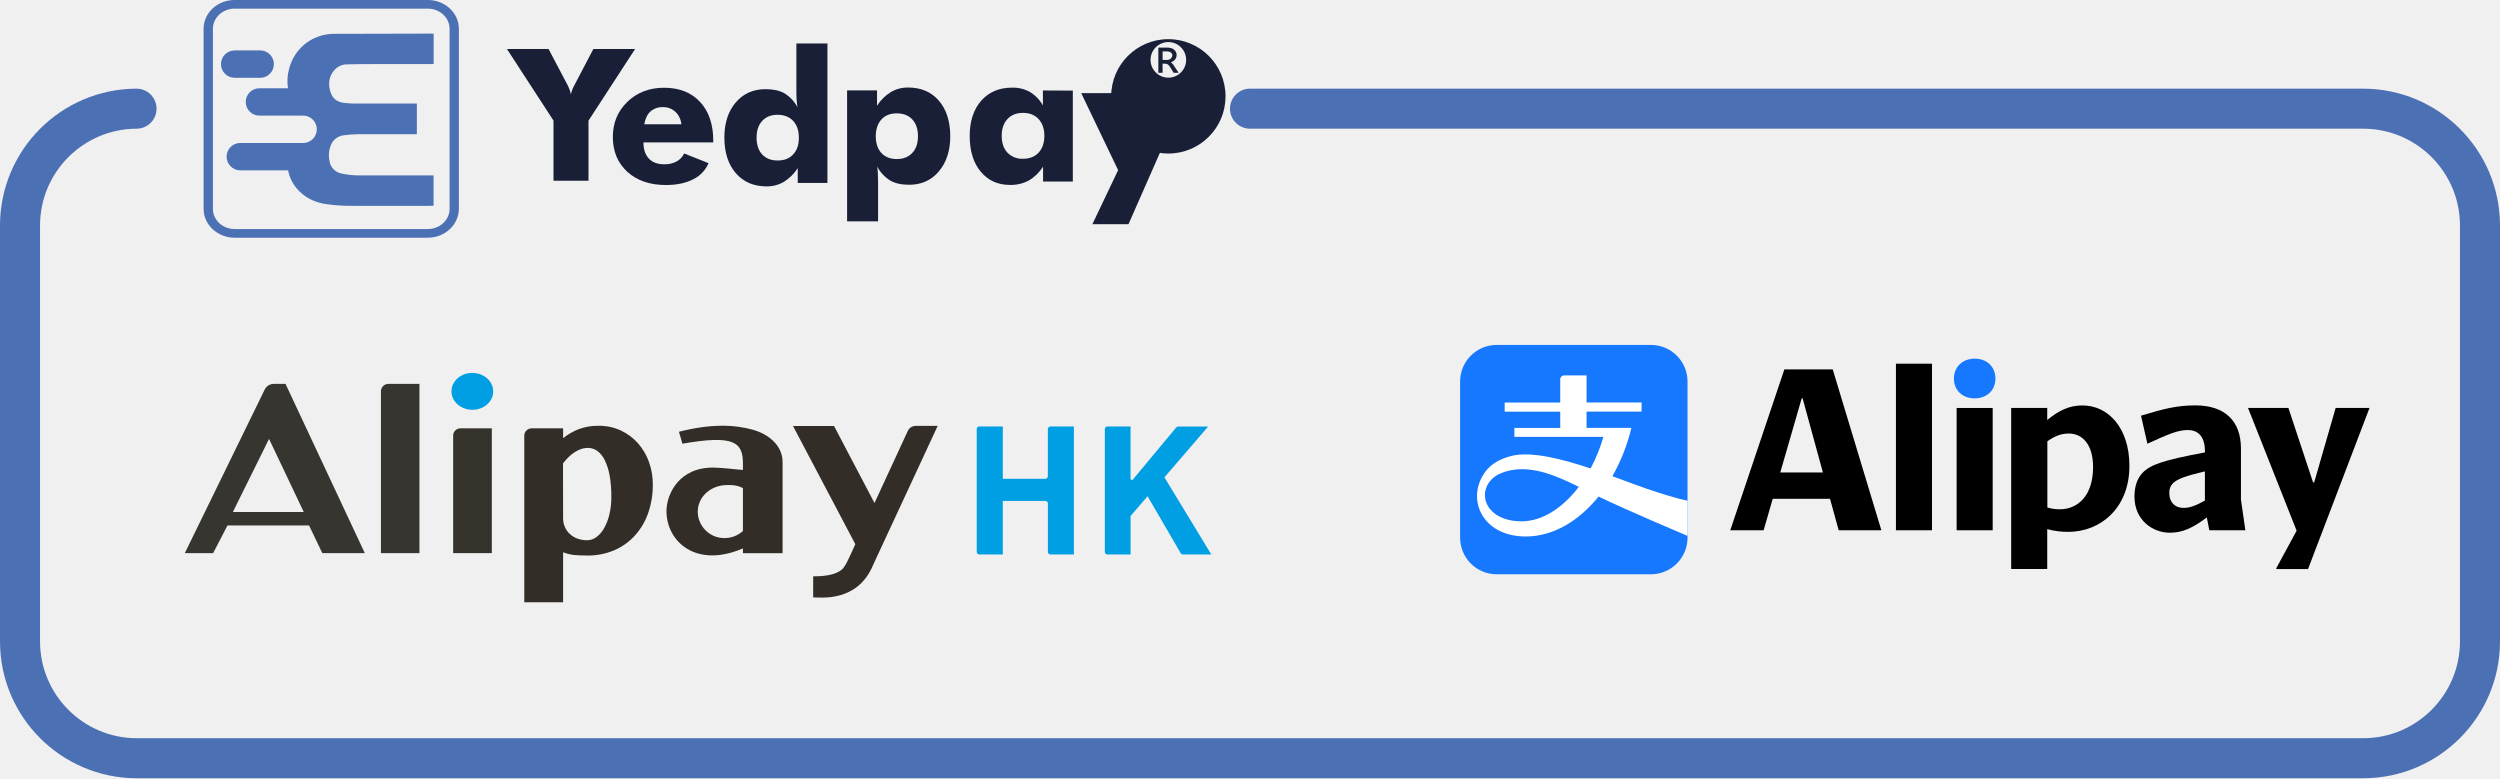
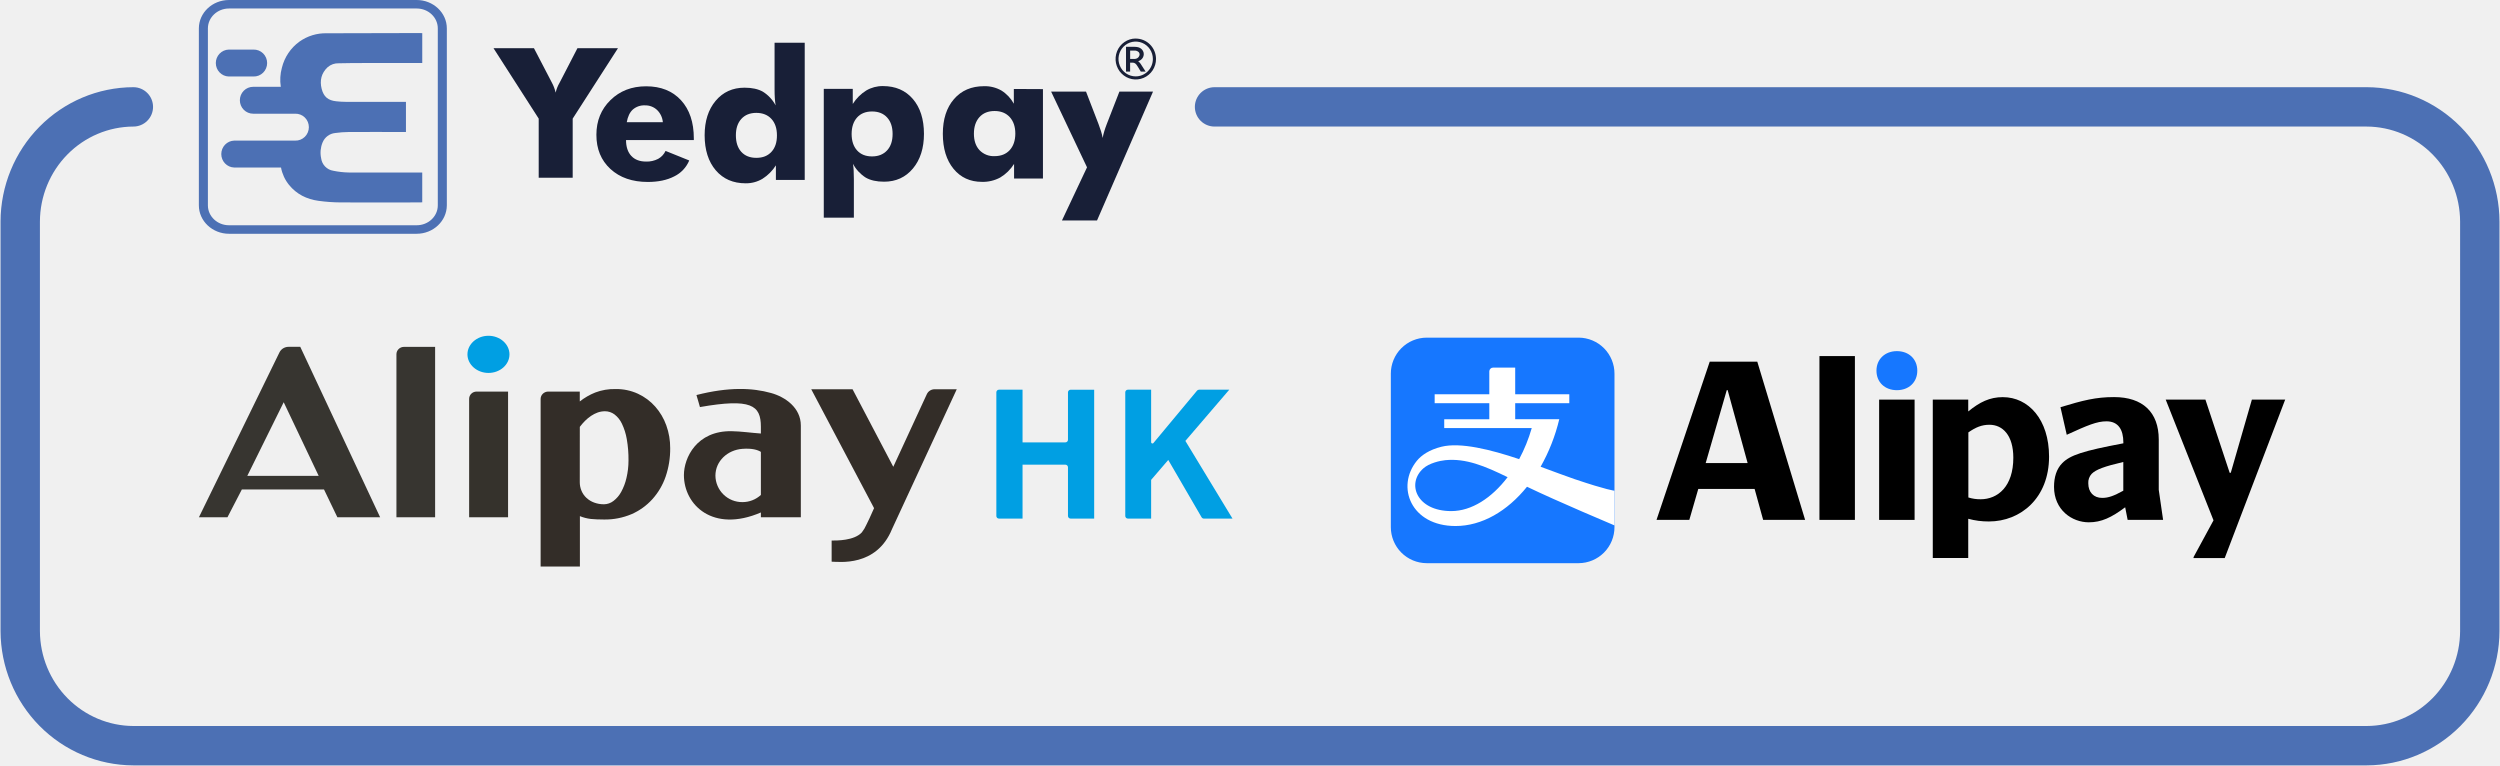
- <svg xmlns="http://www.w3.org/2000/svg" viewBox="0 0 1544.99 480.96">
-   <defs>
-     <style>.cls-1{fill:#181f37;}.cls-1,.cls-2,.cls-4,.cls-5,.cls-6,.cls-7{fill-rule:evenodd;}.cls-2{fill:#4c70b4;}.cls-3{fill:none;stroke:#4c70b4;stroke-linecap:round;stroke-miterlimit:10;stroke-width:24.74px;}.cls-4{fill:#373530;}.cls-5{fill:#35322c;}.cls-6{fill:#332d28;}.cls-7{fill:#009fe3;}.cls-8{fill:#1677ff;}.cls-9{fill:#fff;}</style>
-   </defs>
-   <g id="Layer_2" data-name="Layer 2">
-     <g id="Layer_1-2" data-name="Layer 1">
-       <g id="Layer_2-2" data-name="Layer 2-2">
-         <g id="Layer_1-2-2" data-name="Layer 1-2-2">
-           <g id="Group">
-             <path id="Fill-4" class="cls-1" d="M342.06,111.68V74.53L313.29,30.27H339l11.07,21,.34.64a25.33,25.33,0,0,1,2.41,6.28,21.78,21.78,0,0,1,2.42-6.06c.22-.41.38-.68.45-.84l11-21h25.79L363.69,74.55V111.7H342.06" />
-             <path id="Fill-5" class="cls-1" d="M421.07,76.78a12,12,0,0,0-3.68-7.68,10.87,10.87,0,0,0-7.67-2.89A11.13,11.13,0,0,0,402,68.85c-1.94,1.76-3.21,4.41-3.84,7.93ZM440.79,88H397.64c0,4.33,1.16,7.67,3.37,10s5.34,3.53,9.38,3.53a15.8,15.8,0,0,0,7.67-1.69,11.16,11.16,0,0,0,4.75-5l15.06,6a19.52,19.52,0,0,1-9.55,10q-6.85,3.5-16.8,3.5-14.82,0-23.79-8.14t-9-21.5q0-13.12,9-21.79t22.67-8.68q14.1,0,22.25,8.78t8.14,24Z" />
-             <path id="Fill-6" class="cls-1" d="M493.69,85.06q0-6.57-3.52-10.34t-9.59-3.79q-6.06,0-9.55,3.79t-3.47,10.34q0,6.61,3.45,10.37c2.31,2.51,5.5,3.76,9.6,3.76s7.24-1.26,9.59-3.78S493.71,89.44,493.69,85.06Zm17.76,28H493v-9.15a27.41,27.41,0,0,1-8.6,8.48,20.52,20.52,0,0,1-10.62,2.8q-12,0-19.05-8.17t-7.08-22q0-13.42,7-21.66t18.4-8.26q7.2,0,11.72,2.55a22.8,22.8,0,0,1,8.06,8.57c-.22-1.34-.39-2.84-.51-4.53s-.16-3.52-.16-5.48V26.86h19.19v86.19Z" />
-             <path id="Fill-7" class="cls-1" d="M541.22,84.17q0,6.56,3.46,10.34t9.52,3.78q6.06,0,9.59-3.78t3.51-10.34q0-6.56-3.49-10.34t-9.59-3.78q-6.08,0-9.52,3.78T541.22,84.17ZM523.5,136.86v-81H542v9.46a26.91,26.91,0,0,1,8.57-8.45,20.58,20.58,0,0,1,10.61-2.78q12,0,19,8.09t7.08,21.94q0,13.42-7,21.74t-18.4,8.32q-7.2,0-11.71-2.61a23.19,23.19,0,0,1-8.07-8.62,38.49,38.49,0,0,1,.43,4c.09,1.6.14,3.56.14,5.9v23.92H523.5Z" />
-             <path id="Fill-8" class="cls-1" d="M645.41,84q0-6.57-3.55-10.4t-9.65-3.84q-6.13,0-9.64,3.84T619.05,84q0,6.57,3.54,10.34a12.49,12.49,0,0,0,9.59,3.78q6.12,0,9.66-3.78C644.2,91.79,645.38,88.34,645.41,84ZM663,56v56.17H644.61V103a26.32,26.32,0,0,1-8.84,8.56,23.44,23.44,0,0,1-11.55,2.72q-11.36,0-18.15-8.2t-6.8-22q0-13.74,7.11-21.83t19.13-8.09a21.47,21.47,0,0,1,11,2.7,22.63,22.63,0,0,1,8,8.31V55.91Z" />
-             <path id="Fill-9" class="cls-1" d="M675.1,138.52,691,105.15,668.19,57.56H690.4l7.92,20.3q1,2.55,1.68,4.76a35.7,35.7,0,0,1,1,4.08,32.83,32.83,0,0,1,1-4.14c.42-1.43,1-3,1.65-4.7l8-20.3h21.4l-35.65,81H675.1" />
-             <g id="Group-4">
-               <path id="Fill-10" class="cls-1" d="M718.47,31.78h2.62a3.9,3.9,0,0,1,2.56.73,2,2,0,0,1,.84,1.74,1.54,1.54,0,0,1-.17.76l-.09.18a2.57,2.57,0,0,1-.69,1,2.9,2.9,0,0,1-1.08.64,4,4,0,0,1-1.37.22h-2.6V31.78Zm7.38,9.38c-.25-.38-.46-.72-.64-1a8.3,8.3,0,0,0-.64-.8l-.67-.64-.32-.22a6.2,6.2,0,0,0,1.15-.51,5,5,0,0,0,1.32-1.07,4.61,4.61,0,0,0,.85-1.45v-.13a2.82,2.82,0,0,0,.25-1.28,3.77,3.77,0,0,0-.44-1.92,4.27,4.27,0,0,0-1.2-1.5,5,5,0,0,0-1.81-.92,8.34,8.34,0,0,0-2.28-.29h-5.57V45h2.62V39.36H720a3.76,3.76,0,0,1,1,.13l.79.4.76.75a10.72,10.72,0,0,1,.77,1.13l1.92,3.11.08.12h3.07l-.25-.39Z" />
-               <path id="Fill-11" class="cls-1" d="M722,48a11,11,0,1,1,.07,0Zm0-23.8a35.34,35.34,0,1,0,.07,0H722Z" />
-             </g>
-           </g>
-           <g id="Group-2">
-             <path id="Fill-12" class="cls-2" d="M145,5.34c-7.4,0-13.43,5.61-13.43,12.5V129.06c0,6.89,6,12.49,13.43,12.49H264.41c7.4,0,13.43-5.6,13.43-12.49V17.84c0-6.89-6-12.5-13.43-12.5ZM264.38,146.9H145c-10.56,0-19.18-8-19.18-17.84V17.84C125.78,8,134.37,0,145,0H264.41C275,0,283.59,8,283.59,17.84V129.06C283.53,138.9,275,146.9,264.38,146.9Z" />
-             <path id="Fill-13" class="cls-2" d="M266,108.41c-14.83,0-29.68.06-44.51,0a54,54,0,0,1-10.14-1.11,9.18,9.18,0,0,1-7.72-7.93,16.53,16.53,0,0,1,.93-9.87,9.71,9.71,0,0,1,8-5.91,68.72,68.72,0,0,1,8.72-.64c11.48-.07,23,0,34.42,0h1.92V64H219.32a59.43,59.43,0,0,1-6.11-.35c-5.23-.55-8-2.84-9.29-7.85s-.31-9.8,3.83-13.59a10.23,10.23,0,0,1,7-2.44c5-.12,10-.15,15.05-.16H268V20.84c-.57,0-1.05-.07-1.54-.07l-59.23.14a28.91,28.91,0,0,0-17.35,5.21,28.61,28.61,0,0,0-11.21,16.43,28.28,28.28,0,0,0-.7,12H160.31a8.45,8.45,0,0,0,0,16.9H187a8.46,8.46,0,1,1,.58,16.91,5.61,5.61,0,0,1-.58,0H148.21a8.46,8.46,0,0,0,0,16.91h29.84a24.43,24.43,0,0,0,5.11,10.93c4.8,5.83,11.26,9,18.75,10a109.32,109.32,0,0,0,14,1c16.88.11,33.75,0,50.63,0a10,10,0,0,0,1.4-.07V108.41h-2.05" />
-             <path id="Fill-14" class="cls-2" d="M160.47,48.07a8.46,8.46,0,1,0,.58-16.91,5.61,5.61,0,0,0-.58,0H144.73a8.46,8.46,0,0,0,0,16.91h15.74" />
-           </g>
-         </g>
-       </g>
-       <path class="cls-3" d="M772.49,67.16h688.13a72.27,72.27,0,0,1,72,72.05V396.59a72.25,72.25,0,0,1-72,72H84.37a72.25,72.25,0,0,1-72-72V139.21a72.27,72.27,0,0,1,72-72.05" />
-       <g id="Layer_2-2-2" data-name="Layer 2">
-         <g id="Layer_1-2-2-2" data-name="Layer 1-2">
-           <path class="cls-4" d="M166.27,271.24l21.46,45.18H143.91Zm32.93,70.59h26.25l-49-104.6h-7.18a6.52,6.52,0,0,0-3.36.93,6.12,6.12,0,0,0-2.29,2.52L114.21,341.83h17.51l8.85-17.08H191Z" />
-           <path class="cls-4" d="M259.17,341.83H235.42V241.73a4.49,4.49,0,0,1,1.39-3.18,4.63,4.63,0,0,1,3.24-1.32h19.16v104.6" />
-           <path class="cls-5" d="M280.05,269.16a4.38,4.38,0,0,1,1.33-3.15,4.58,4.58,0,0,1,3.25-1.31h19.31v77.13H280.05V269.16" />
-           <path class="cls-6" d="M348,320.35a13.11,13.11,0,0,0,1.07,5.27,12.6,12.6,0,0,0,3,4.31,13.88,13.88,0,0,0,4.71,2.89,17.37,17.37,0,0,0,6.06,1.05,9.63,9.63,0,0,0,5.81-2,17.27,17.27,0,0,0,4.74-5.56,32.93,32.93,0,0,0,3.23-8.49A45.46,45.46,0,0,0,377.8,307a70.46,70.46,0,0,0-1.05-13.12,35.73,35.73,0,0,0-3-9.45,15.33,15.33,0,0,0-4.56-5.72,9.75,9.75,0,0,0-5.8-1.9,13.58,13.58,0,0,0-4.42.74,18.28,18.28,0,0,0-4.07,2.05,24.36,24.36,0,0,0-3.73,3.07,38.15,38.15,0,0,0-3.23,3.71Zm-24-51.14a4.46,4.46,0,0,1,1.36-3.2,4.71,4.71,0,0,1,3.26-1.31H348v6.06a37.94,37.94,0,0,1,9.45-5.47,33.2,33.2,0,0,1,12.47-2.15,31.79,31.79,0,0,1,13.75,2.9,32.57,32.57,0,0,1,10.58,7.88,35.38,35.38,0,0,1,6.8,11.55,40.31,40.31,0,0,1,2.38,14,52.35,52.35,0,0,1-2.83,17.5,40.37,40.37,0,0,1-8.13,13.87,37.1,37.1,0,0,1-12.8,9.19,41.5,41.5,0,0,1-16.79,3.29c-3.14,0-5.88-.13-8.16-.35a25.88,25.88,0,0,1-6.72-1.68v30.92h-24Z" />
-           <path class="cls-6" d="M431.21,316.29c0-9,7.45-15.8,16.59-16.46,5.78-.42,9.23.6,11.32,1.86v26.45a16.71,16.71,0,0,1-11.32,4.39,16.41,16.41,0,0,1-16.59-16.23h0m34.16-50.71c-11.47-3.21-26-3.82-45.8,1.24.65,1.94,1.52,5.38,2.14,7.38,31.35-5.47,37.41-1.22,37.41,12.05v4.14c-5.72-.39-12.48-1.34-18-1.43-21.45-.33-29.24,16.39-29.24,26.94,0,18.48,17.95,35.6,47.25,23v2.95h24.5V285.54c0-10.92-9.63-17.54-18.25-19.92" />
-           <path class="cls-6" d="M490.06,263.26h25.37l25,47.6L561,266.36a5.33,5.33,0,0,1,2-2.32,5.5,5.5,0,0,1,2.9-.84h13.58L539.6,349.09c-9.58,23.37-32.81,20.07-37.06,20.07v-13c3.19,0,13.86.12,18.54-5a22.31,22.31,0,0,0,2.83-4.77c.71-1.47,1.34-2.75,1.88-3.91l2.79-6.18-38.52-73.06" />
-           <path class="cls-7" d="M304.83,241.85c0,6.29-5.77,11.41-12.9,11.41S279,248.14,279,241.85s5.75-11.4,12.87-11.4,12.92,5.11,12.92,11.4" />
-           <path class="cls-7" d="M748.56,342.65H731a1.59,1.59,0,0,1-1.38-.84l-20.43-35.15-10.5,12.22v23.77H684.39a1.6,1.6,0,0,1-1.6-1.6V265.16a1.62,1.62,0,0,1,1.6-1.61h14.28v32.23a.84.84,0,0,0,.84.84.82.82,0,0,0,.61-.28l26.77-32.17a1.6,1.6,0,0,1,1.23-.57h18.5l-27,31.39Zm-84.89,0H649.19a1.6,1.6,0,0,1-1.6-1.59h0v-29.9a1.6,1.6,0,0,0-1.61-1.6H619.73v33.1H605.22a1.6,1.6,0,0,1-1.6-1.6V265.16a1.61,1.61,0,0,1,1.6-1.61h14.51v32.33H646a1.59,1.59,0,0,0,1.57-1.61V265.16a1.61,1.61,0,0,1,1.6-1.61h14.48Z" />
-         </g>
-       </g>
-       <g id="Layer_2-3" data-name="Layer 2">
-         <g id="Layer_1-2-3" data-name="Layer 1-2">
-           <path class="cls-8" d="M1020.37,213.17H924.86a22.61,22.61,0,0,0-22.52,22.7h0v96.33a22.62,22.62,0,0,0,22.51,22.7h95.52a22.62,22.62,0,0,0,22.51-22.7h0V235.88a22.61,22.61,0,0,0-22.49-22.71h0" />
-           <path class="cls-9" d="M1018.05,302.17c-5.62-1.9-13.17-4.81-21.59-7.87a114.74,114.74,0,0,0,11.73-29.88h-27.7V254.36h34v-5.62h-34V232H966.65a2.38,2.38,0,0,0-2.43,2.32v14.45H929.88v5.62h34.34v10.06H935.89V270h55a99.57,99.57,0,0,1-7.91,19.52c-17.86-6-36.87-10.75-48.82-7.79-7.64,1.9-12.56,5.3-15.46,8.82-13.28,16.3-3.72,41,24.29,41,16.57,0,32.55-9.32,44.92-24.68,18.46,8.93,55,24.31,55,24.31V309.37s-4.6-.37-24.83-7.2m-77.75,20c-21.87,0-28.33-17.36-17.52-26.87,3.6-3.2,10.19-4.77,13.7-5.12,13-1.3,25,3.72,39.21,10.68-10,13.12-22.67,21.31-35.39,21.31" />
-           <path class="cls-8" d="M1207.51,233.93c0,7.33,5.36,12.26,12.83,12.26s12.83-4.93,12.83-12.26-5.35-12.28-12.83-12.28-12.83,5.08-12.83,12.28" />
-           <rect x="1171.68" y="224.76" width="22.28" height="102.94" />
-           <path d="M1132.62,228.28h-29.89l-33.43,99.41h20.61l5.63-19.45h35.4l5.36,19.45h26.37ZM1100.19,292l13.25-45.83h.56L1126.55,292Z" />
-           <rect x="1209.19" y="252.12" width="22.28" height="75.59" />
-           <polygon points="1464.29 252.26 1464.43 252.12 1443.42 252.12 1430.16 298.09 1429.46 298.09 1414.23 252.12 1389.27 252.12 1419.31 327.98 1406.76 351.1 1406.76 351.67 1426.36 351.67 1464.29 252.26" />
-           <path d="M1286.89,250.56c-8.19,0-14.52,3.11-21.71,9v-7.44H1242.9v99.52h22.28V327a48.16,48.16,0,0,0,13,1.69c19.88,0,37.79-14.66,37.79-40.75,0-23.41-13-37.37-29-37.37m-14.1,64.16a24.53,24.53,0,0,1-7.61-1.12V272.72c4.65-3.25,8.46-4.8,13.25-4.8,8.32,0,15,6.63,15,20.73,0,18.05-9.73,26.09-20.59,26.09" />
-           <path d="M1384.9,308.8V277.19c0-17.21-10.15-26.66-28.06-26.66-11.42,0-19.35,2-33.7,6.35l3.94,17.34c13.12-6,18.9-8.46,25-8.46,7.34,0,10.58,5.21,10.58,13.26v.56c-25.52,4.8-33.42,7.45-38.36,12.41-3.66,3.67-5.21,8.89-5.21,14.95,0,14.52,11.29,22.28,21.86,22.28,7.9,0,14.24-3,22.85-9.45l1.55,7.92h22.28Zm-22.28.56c-5.92,3.25-9.31,4.52-13.25,4.52-5.36,0-8.75-3.53-8.75-9.17a8,8,0,0,1,2.12-5.95c2.68-2.69,7.89-4.66,19.88-7.45Z" />
-         </g>
-       </g>
-     </g>
-   </g>
+ <svg xmlns="http://www.w3.org/2000/svg" width="1571" height="481" viewBox="0 0 1571 481" fill="none">
+   <path fill-rule="evenodd" clip-rule="evenodd" d="M338.519 111.68V74.53L310.113 30.27H335.528L346.458 51.27L346.793 51.91C347.859 53.887 348.659 55.999 349.173 58.19C349.664 56.06 350.47 54.017 351.562 52.13C351.779 51.72 351.937 51.45 352.007 51.29L362.867 30.29H388.331L359.876 74.55V111.7H338.519" fill="#181F37" />
+   <path fill-rule="evenodd" clip-rule="evenodd" d="M416.53 76.78C416.286 73.856 414.994 71.124 412.896 69.1C410.84 67.174 408.123 66.137 405.323 66.21C402.527 66.065 399.782 67.01 397.652 68.85C395.736 70.61 394.482 73.26 393.86 76.78H416.53ZM436 88H393.396C393.396 92.33 394.541 95.67 396.724 98C398.906 100.33 401.996 101.53 405.985 101.53C408.609 101.621 411.214 101.04 413.558 99.84C415.603 98.716 417.244 96.966 418.248 94.84L433.117 100.84C431.282 105.225 427.929 108.781 423.688 110.84C419.173 113.173 413.643 114.34 407.101 114.34C397.346 114.34 389.516 111.627 383.611 106.2C377.707 100.773 374.762 93.607 374.775 84.7C374.775 75.953 377.72 68.69 383.611 62.91C389.503 57.13 396.964 54.237 405.995 54.23C415.276 54.23 422.599 57.157 427.963 63.01C433.328 68.863 436.007 76.86 436 87V88Z" fill="#181F37" />
+   <path fill-rule="evenodd" clip-rule="evenodd" d="M488.231 85.06C488.231 80.68 487.073 77.233 484.756 74.72C482.439 72.207 479.282 70.943 475.287 70.93C471.298 70.93 468.155 72.193 465.858 74.72C463.56 77.246 462.418 80.693 462.432 85.06C462.432 89.466 463.567 92.923 465.838 95.43C468.119 97.94 471.268 99.19 475.317 99.19C479.365 99.19 482.465 97.93 484.785 95.41C487.105 92.89 488.251 89.44 488.231 85.06ZM505.766 113.06H487.57V103.91C485.4 107.343 482.498 110.241 479.078 112.39C475.899 114.27 472.274 115.238 468.593 115.19C460.694 115.19 454.424 112.467 449.784 107.02C445.143 101.573 442.813 94.24 442.793 85.02C442.793 76.073 445.097 68.853 449.705 63.36C454.312 57.867 460.368 55.113 467.872 55.1C472.611 55.1 476.468 55.95 479.444 57.65C482.792 59.751 485.536 62.706 487.402 66.22C487.184 64.88 487.017 63.38 486.898 61.69C486.78 60 486.74 58.17 486.74 56.21V26.86H505.687V113.05L505.766 113.06Z" fill="#181F37" />
+   <path fill-rule="evenodd" clip-rule="evenodd" d="M535.16 84.17C535.16 88.543 536.298 91.99 538.576 94.51C540.853 97.03 543.987 98.29 547.975 98.29C551.964 98.29 555.121 97.03 557.444 94.51C559.768 91.99 560.923 88.543 560.91 84.17C560.91 79.797 559.761 76.35 557.464 73.83C555.167 71.31 552.01 70.05 547.995 70.05C544 70.05 540.867 71.31 538.596 73.83C536.325 76.35 535.179 79.797 535.16 84.17ZM517.664 136.86V55.86H535.88V65.32C538.037 61.894 540.93 59.006 544.342 56.87C547.521 55.001 551.142 54.04 554.818 54.09C562.717 54.09 568.986 56.787 573.627 62.18C578.267 67.573 580.597 74.887 580.617 84.12C580.617 93.067 578.313 100.313 573.706 105.86C569.098 111.407 563.042 114.18 555.539 114.18C550.799 114.18 546.945 113.31 543.977 111.57C540.631 109.441 537.886 106.472 536.009 102.95C536.218 104.275 536.36 105.61 536.433 106.95C536.522 108.55 536.572 110.51 536.572 112.85V136.77H517.664V136.86Z" fill="#181F37" />
+   <path fill-rule="evenodd" clip-rule="evenodd" d="M638.032 84C638.032 79.62 636.863 76.153 634.527 73.6C632.19 71.046 629.014 69.766 624.999 69.76C620.964 69.76 617.791 71.04 615.481 73.6C613.17 76.16 612.012 79.626 612.005 84C612.005 88.38 613.17 91.826 615.5 94.34C616.723 95.615 618.2 96.612 619.832 97.263C621.465 97.915 623.216 98.207 624.969 98.12C628.997 98.12 632.177 96.86 634.507 94.34C636.837 91.79 638.002 88.34 638.032 84ZM655.389 56V112.17H637.242V103C635.044 106.514 632.052 109.448 628.514 111.56C625.006 113.442 621.078 114.379 617.11 114.28C609.639 114.28 603.665 111.547 599.189 106.08C594.713 100.613 592.475 93.28 592.475 84.08C592.475 74.92 594.815 67.643 599.495 62.25C604.175 56.856 610.471 54.16 618.383 54.16C622.177 54.06 625.927 54.992 629.244 56.86C632.524 58.899 635.227 61.761 637.094 65.17V55.91L655.389 56Z" fill="#181F37" />
+   <path fill-rule="evenodd" clip-rule="evenodd" d="M667.346 138.52L683.084 105.15L660.523 57.56H682.452L690.272 77.86C690.93 79.56 691.483 81.147 691.931 82.62C692.339 83.959 692.668 85.322 692.918 86.7C693.159 85.3 693.488 83.917 693.906 82.56C694.32 81.13 694.893 79.56 695.535 77.86L703.434 57.56H724.563L689.364 138.56H667.346" fill="#181F37" />
+   <path fill-rule="evenodd" clip-rule="evenodd" d="M710.167 31.78H712.754C713.655 31.716 714.55 31.974 715.282 32.51C715.554 32.706 715.773 32.968 715.918 33.272C716.063 33.576 716.129 33.913 716.111 34.25C716.12 34.514 716.063 34.775 715.943 35.01L715.855 35.19C715.708 35.573 715.475 35.916 715.173 36.19C714.866 36.477 714.503 36.695 714.107 36.83C713.672 36.983 713.214 37.057 712.754 37.05H710.187V31.78H710.167ZM717.454 41.16C717.207 40.78 717 40.44 716.822 40.16C716.628 39.88 716.417 39.613 716.19 39.36L715.529 38.72L715.213 38.5C715.607 38.369 715.988 38.199 716.348 37.99C716.84 37.711 717.28 37.349 717.651 36.92C718.017 36.493 718.301 36.001 718.491 35.47V35.34C718.671 34.939 718.755 34.5 718.738 34.06C718.763 33.392 718.613 32.73 718.303 32.14C718.023 31.557 717.618 31.045 717.118 30.64C716.59 30.215 715.982 29.902 715.331 29.72C714.598 29.519 713.84 29.421 713.08 29.43H707.581V45H710.167V39.36H711.629C711.962 39.358 712.294 39.402 712.616 39.49L713.396 39.89L714.146 40.64C714.423 41 714.677 41.377 714.907 41.77L716.802 44.88L716.881 45H719.912L719.666 44.61L717.454 41.16Z" fill="#181F37" />
+   <path fill-rule="evenodd" clip-rule="evenodd" d="M713.603 48C711.47 47.988 709.388 47.337 707.62 46.128C705.851 44.919 704.476 43.207 703.667 41.207C702.859 39.208 702.653 37.011 703.075 34.893C703.498 32.775 704.53 30.831 706.042 29.307C707.554 27.782 709.478 26.746 711.571 26.327C713.664 25.909 715.832 26.128 717.803 26.956C719.773 27.784 721.458 29.185 722.643 30.981C723.829 32.778 724.462 34.889 724.464 37.05C724.466 38.492 724.185 39.921 723.639 41.254C723.093 42.586 722.293 43.796 721.283 44.813C720.274 45.831 719.075 46.637 717.757 47.184C716.439 47.73 715.028 48.008 713.603 48V48ZM713.603 24.2C711.095 24.226 708.65 25.003 706.577 26.433C704.504 27.864 702.895 29.884 701.954 32.239C701.012 34.594 700.78 37.178 701.286 39.667C701.792 42.155 703.015 44.436 704.799 46.222C706.583 48.008 708.849 49.22 711.312 49.704C713.774 50.188 716.323 49.922 718.637 48.942C720.952 47.961 722.927 46.308 724.316 44.192C725.704 42.076 726.443 39.591 726.439 37.05C726.431 35.354 726.093 33.676 725.442 32.113C724.792 30.55 723.844 29.133 722.651 27.942C721.458 26.752 720.045 25.812 718.492 25.176C716.939 24.541 715.278 24.223 713.603 24.24V24.2Z" fill="#181F37" />
+   <path fill-rule="evenodd" clip-rule="evenodd" d="M143.903 5.34C136.597 5.34 130.643 10.95 130.643 17.84V129.06C130.643 135.95 136.567 141.55 143.903 141.55H261.852C269.158 141.55 275.112 135.95 275.112 129.06V17.84C275.112 10.95 269.188 5.34 261.852 5.34H143.903ZM261.822 146.9H143.903C133.477 146.9 124.966 138.9 124.966 129.06V17.84C124.975 8 133.457 0 143.903 0H261.852C272.258 0 280.789 8 280.789 17.84V129.06C280.73 138.9 272.258 146.9 261.822 146.9Z" fill="#4C70B4" />
+   <path fill-rule="evenodd" clip-rule="evenodd" d="M263.372 108.41C248.73 108.41 234.068 108.47 219.425 108.41C216.061 108.361 212.709 107.989 209.414 107.3C207.464 107 205.664 106.062 204.288 104.631C202.912 103.2 202.036 101.352 201.791 99.37C201.094 96.062 201.415 92.618 202.71 89.5C203.378 87.885 204.465 86.483 205.855 85.443C207.246 84.403 208.888 83.762 210.608 83.59C213.462 83.192 216.338 82.978 219.218 82.95C230.553 82.88 241.878 82.95 253.203 82.95H255.098V64H217.332C215.317 63.988 213.303 63.871 211.299 63.65C206.136 63.1 203.401 60.81 202.127 55.8C200.853 50.79 201.821 46 205.909 42.21C207.831 40.551 210.296 39.681 212.82 39.77C217.757 39.65 222.693 39.62 227.68 39.61H265.347V20.84C264.784 20.84 264.31 20.77 263.826 20.77L205.346 20.91C199.232 20.744 193.227 22.571 188.215 26.12C182.704 30.08 178.778 35.909 177.147 42.55C176.068 46.453 175.832 50.546 176.456 54.55H159.069C156.856 54.55 154.734 55.44 153.169 57.025C151.605 58.61 150.726 60.759 150.726 63C150.726 65.241 151.605 67.39 153.169 68.975C154.734 70.56 156.856 71.45 159.069 71.45H185.451C186.571 71.411 187.688 71.601 188.734 72.008C189.781 72.415 190.736 73.032 191.542 73.821C192.348 74.61 192.989 75.555 193.427 76.6C193.865 77.646 194.091 78.77 194.091 79.905C194.091 81.04 193.865 82.164 193.427 83.21C192.989 84.255 192.348 85.2 191.542 85.989C190.736 86.778 189.781 87.395 188.734 87.802C187.688 88.209 186.571 88.399 185.451 88.36H147.122C144.957 88.435 142.907 89.359 141.402 90.937C139.897 92.514 139.056 94.622 139.056 96.815C139.056 99.008 139.897 101.116 141.402 102.693C142.907 104.271 144.957 105.195 147.122 105.27H176.584C177.335 109.284 179.07 113.042 181.63 116.2C186.369 122.03 192.747 125.2 200.142 126.2C204.724 126.833 209.341 127.167 213.965 127.2C230.632 127.31 247.288 127.2 263.955 127.2C264.389 127.2 264.814 127.2 265.337 127.13V108.41H263.313" fill="#4C70B4" />
+   <path fill-rule="evenodd" clip-rule="evenodd" d="M159.227 48.07C160.347 48.109 161.464 47.919 162.51 47.512C163.557 47.105 164.512 46.488 165.318 45.699C166.124 44.91 166.765 43.965 167.203 42.92C167.641 41.874 167.867 40.751 167.867 39.615C167.867 38.48 167.641 37.356 167.203 36.31C166.765 35.265 166.124 34.32 165.318 33.531C164.512 32.742 163.557 32.126 162.51 31.718C161.464 31.311 160.347 31.121 159.227 31.16H143.686C141.521 31.235 139.471 32.159 137.966 33.737C136.461 35.314 135.62 37.422 135.62 39.615C135.62 41.808 136.461 43.916 137.966 45.493C139.471 47.071 141.521 47.995 143.686 48.07H159.227Z" fill="#4C70B4" />
+   <path d="M763.219 67.16H1487.21C1506.06 67.229 1524.11 74.843 1537.42 88.342C1550.74 101.84 1558.25 120.127 1558.3 139.21V396.59C1558.24 415.665 1550.72 433.938 1537.41 447.426C1524.09 460.914 1506.05 468.522 1487.21 468.59H83.804C64.971 468.522 46.928 460.914 33.611 447.426C20.294 433.938 12.783 415.665 12.715 396.59V139.21C12.77 120.127 20.275 101.84 33.594 88.342C46.913 74.843 64.963 67.229 83.804 67.16" stroke="#4C70B4" stroke-width="24.74" stroke-miterlimit="10" stroke-linecap="round" />
+   <path fill-rule="evenodd" clip-rule="evenodd" d="M178.28 252.761L200.256 299.028H155.403L178.28 252.761ZM212.004 325.049H238.873L188.685 217.942H181.318C180.122 217.948 178.95 218.278 177.926 218.896C176.911 219.527 176.096 220.434 175.577 221.511L125 325.049H142.931L151.993 307.56H203.595L212.004 325.049Z" fill="#373530" />
+   <path fill-rule="evenodd" clip-rule="evenodd" d="M273.427 325.05H249.119V222.589C249.119 221.982 249.241 221.382 249.478 220.823C249.715 220.265 250.061 219.76 250.497 219.338C251.383 218.466 252.576 217.978 253.818 217.978H273.427V325.05Z" fill="#373530" />
+   <path fill-rule="evenodd" clip-rule="evenodd" d="M294.803 250.642C294.801 250.039 294.92 249.443 295.154 248.887C295.388 248.332 295.731 247.829 296.163 247.409C297.053 246.546 298.244 246.064 299.484 246.067H319.27V325.05H294.803V250.642Z" fill="#35322C" />
+   <path fill-rule="evenodd" clip-rule="evenodd" d="M364.335 303.038C364.324 304.896 364.697 306.737 365.43 308.444C366.135 310.119 367.189 311.625 368.522 312.86C369.917 314.155 371.556 315.158 373.344 315.811C375.335 316.544 377.442 316.909 379.563 316.888C381.716 316.859 383.8 316.127 385.498 314.804C387.5 313.27 389.155 311.332 390.356 309.115C391.857 306.374 392.969 303.436 393.66 300.388C394.521 296.777 394.954 293.077 394.95 289.365C395.003 284.866 394.643 280.372 393.872 275.939C393.306 272.586 392.277 269.328 390.816 266.258C389.748 263.951 388.136 261.938 386.117 260.393C384.394 259.117 382.307 258.43 380.163 258.432C378.625 258.438 377.097 258.694 375.641 259.192C374.178 259.724 372.784 260.43 371.489 261.294C370.112 262.215 368.828 263.268 367.656 264.439C366.47 265.629 365.366 266.898 364.353 268.237L364.335 303.038ZM339.727 250.695C339.727 250.084 339.852 249.48 340.091 248.919C340.331 248.357 340.682 247.85 341.122 247.427C342.019 246.562 343.215 246.075 344.461 246.066H364.335V252.267C367.277 249.946 370.537 248.06 374.016 246.667C378.09 245.114 382.429 244.37 386.788 244.477C391.662 244.394 396.492 245.408 400.921 247.444C405.048 249.36 408.735 252.109 411.75 255.518C414.807 258.974 417.17 262.986 418.71 267.336C420.361 271.918 421.187 276.757 421.148 281.627C421.215 287.725 420.241 293.788 418.268 299.558C416.469 304.779 413.64 309.585 409.948 313.691C406.297 317.725 401.828 320.935 396.84 323.107C391.398 325.403 385.539 326.546 379.633 326.463C376.401 326.463 373.609 326.339 371.26 326.11C368.906 325.83 366.601 325.236 364.406 324.343V356H339.727V250.695Z" fill="#332D28" />
+   <path fill-rule="evenodd" clip-rule="evenodd" d="M449.572 298.905C449.572 289.736 457.203 282.723 466.549 282.052C472.484 281.61 476.053 282.652 478.137 283.959V311.023C474.98 313.932 470.841 315.541 466.549 315.528C464.342 315.551 462.153 315.14 460.106 314.317C458.059 313.494 456.194 312.276 454.617 310.733C453.041 309.189 451.784 307.35 450.918 305.32C450.052 303.291 449.595 301.111 449.572 298.905V298.905ZM484.55 246.968C472.802 243.682 457.945 243.063 437.647 248.239C438.319 250.236 439.202 253.751 439.838 255.8C471.954 250.2 478.137 254.546 478.137 268.166V272.424C472.29 272.017 465.365 271.028 459.712 270.958C437.753 270.604 429.769 287.722 429.769 298.534C429.769 317.436 448.141 334.978 478.137 322.029V325.05H503.24V267.371C503.24 256.171 493.365 249.405 484.55 246.968" fill="#332D28" />
+   <path fill-rule="evenodd" clip-rule="evenodd" d="M509.776 244.6H535.745L561.343 293.34L582.4 247.745C582.828 246.792 583.529 245.986 584.414 245.43C585.301 244.886 586.323 244.598 587.364 244.6H601.232L560.548 332.469C550.743 356.495 526.965 352.961 522.602 352.961V339.677C525.87 339.677 536.734 339.801 541.592 334.536C542.756 333.031 543.729 331.387 544.489 329.643C545.214 328.159 545.85 326.834 546.415 325.65L549.259 319.326L509.776 244.6Z" fill="#332D28" />
+   <path fill-rule="evenodd" clip-rule="evenodd" d="M320.153 222.677C320.153 229.125 314.253 234.354 306.957 234.354C299.661 234.354 293.743 229.054 293.743 222.677C293.743 216.3 299.661 211 306.957 211C314.253 211 320.153 216.3 320.153 222.677Z" fill="#009FE3" />
+   <path fill-rule="evenodd" clip-rule="evenodd" d="M774.497 325.88H756.513C756.224 325.884 755.939 325.811 755.687 325.668C755.436 325.525 755.227 325.318 755.082 325.067L734.131 289.029L723.372 301.554V325.88H708.763C708.33 325.88 707.915 325.709 707.607 325.405C707.3 325.101 707.125 324.687 707.12 324.255V246.525C707.12 246.09 707.293 245.672 707.601 245.364C707.909 245.056 708.327 244.883 708.763 244.883H723.372V277.882C723.377 278.099 723.466 278.306 723.622 278.458C723.777 278.61 723.985 278.695 724.203 278.695C724.321 278.693 724.438 278.665 724.545 278.613C724.652 278.561 724.746 278.487 724.821 278.394L752.22 245.483C752.374 245.294 752.568 245.142 752.788 245.038C753.008 244.934 753.249 244.881 753.492 244.883H772.483L744.889 277.069L774.497 325.88ZM687.582 325.88H672.76C672.327 325.88 671.912 325.709 671.605 325.405C671.297 325.101 671.122 324.687 671.117 324.255V293.64C671.117 293.204 670.944 292.786 670.636 292.478C670.328 292.17 669.91 291.997 669.474 291.997H642.569V325.88H627.73C627.517 325.88 627.305 325.838 627.108 325.756C626.911 325.674 626.732 325.555 626.581 325.404C626.43 325.253 626.31 325.074 626.229 324.877C626.147 324.679 626.105 324.468 626.105 324.255V246.525C626.105 246.093 626.276 245.678 626.58 245.37C626.884 245.062 627.298 244.887 627.73 244.883H642.569V277.988H669.474C669.91 277.988 670.328 277.815 670.636 277.507C670.944 277.199 671.117 276.781 671.117 276.345V246.543C671.117 246.107 671.29 245.69 671.598 245.381C671.907 245.073 672.324 244.9 672.76 244.9H687.582V325.88Z" fill="#009FE3" />
+   <path d="M992.03 212.17H896.52C893.551 212.182 890.613 212.778 887.875 213.925C885.136 215.073 882.65 216.748 880.559 218.856C878.468 220.964 876.812 223.463 875.687 226.211C874.561 228.958 873.988 231.901 874 234.87V234.87V331.2C873.979 337.194 876.338 342.951 880.558 347.208C884.779 351.464 890.516 353.871 896.51 353.9H992.03C998.024 353.871 1003.76 351.464 1007.98 347.208C1012.2 342.951 1014.56 337.194 1014.54 331.2V331.2V234.88C1014.57 228.887 1012.21 223.128 1008 218.87C1003.78 214.612 998.043 212.202 992.05 212.17V212.17" fill="#1677FF" />
+   <path d="M989.71 301.17C984.09 299.27 976.54 296.36 968.12 293.3C973.411 283.939 977.36 273.881 979.85 263.42H952.15V253.36H986.15V247.74H952.15V231H938.31C937.681 230.987 937.072 231.223 936.616 231.658C936.161 232.093 935.896 232.691 935.88 233.32V247.77H901.54V253.39H935.88V263.45H907.55V269H962.55C960.611 275.768 957.96 282.311 954.64 288.52C936.78 282.52 917.77 277.77 905.82 280.73C898.18 282.63 893.26 286.03 890.36 289.55C877.08 305.85 886.64 330.55 914.65 330.55C931.22 330.55 947.2 321.23 959.57 305.87C978.03 314.8 1014.57 330.18 1014.57 330.18V308.37C1014.57 308.37 1009.97 308 989.74 301.17H989.71ZM911.99 321.17C890.12 321.17 883.66 303.81 894.47 294.3C898.07 291.1 904.66 289.53 908.17 289.18C921.17 287.88 933.17 292.9 947.38 299.86C937.38 312.98 924.71 321.17 911.99 321.17" fill="white" />
+   <path d="M1179.17 232.93C1179.17 240.26 1184.53 245.19 1192 245.19C1199.47 245.19 1204.83 240.26 1204.83 232.93C1204.83 225.6 1199.48 220.65 1192 220.65C1184.52 220.65 1179.17 225.73 1179.17 232.93Z" fill="#1677FF" />
+   <path d="M1165.62 223.76H1143.34V326.7H1165.62V223.76Z" fill="black" />
+   <path d="M1104.28 227.28H1074.39L1040.96 326.69H1061.57L1067.2 307.24H1102.6L1107.96 326.69H1134.33L1104.28 227.28ZM1071.85 291L1085.1 245.17H1085.66L1098.21 291H1071.85Z" fill="black" />
+   <path d="M1203.13 251.12H1180.85V326.71H1203.13V251.12Z" fill="black" />
+   <path d="M1435.95 251.26L1436.09 251.12H1415.08L1401.82 297.09H1401.12L1385.89 251.12H1360.93L1390.97 326.98L1378.42 350.1V350.67H1398.02L1435.95 251.26Z" fill="black" />
+   <path d="M1258.55 249.56C1250.36 249.56 1244.03 252.67 1236.84 258.56V251.12H1214.56V350.64H1236.84V326C1241.08 327.153 1245.45 327.722 1249.84 327.69C1269.72 327.69 1287.63 313.03 1287.63 286.94C1287.63 263.53 1274.63 249.57 1258.63 249.57L1258.55 249.56ZM1244.53 313.73C1241.95 313.759 1239.38 313.381 1236.92 312.61V271.72C1241.57 268.47 1245.38 266.92 1250.17 266.92C1258.49 266.92 1265.17 273.55 1265.17 287.65C1265.17 305.7 1255.44 313.74 1244.58 313.74" fill="black" />
+   <path d="M1356.56 307.8V276.19C1356.56 258.98 1346.41 249.53 1328.5 249.53C1317.08 249.53 1309.15 251.53 1294.8 255.88L1298.74 273.22C1311.86 267.22 1317.64 264.76 1323.74 264.76C1331.08 264.76 1334.32 269.97 1334.32 278.02V278.58C1308.8 283.38 1300.9 286.03 1295.96 290.99C1292.3 294.66 1290.75 299.88 1290.75 305.94C1290.75 320.46 1302.04 328.22 1312.61 328.22C1320.51 328.22 1326.85 325.22 1335.46 318.77L1337.01 326.69H1359.29L1356.56 307.8ZM1334.28 308.36C1328.36 311.61 1324.97 312.88 1321.03 312.88C1315.67 312.88 1312.28 309.35 1312.28 303.71C1312.21 302.626 1312.36 301.54 1312.73 300.517C1313.09 299.494 1313.66 298.556 1314.4 297.76C1317.08 295.07 1322.29 293.1 1334.28 290.31V308.36Z" fill="black" />
</svg>
